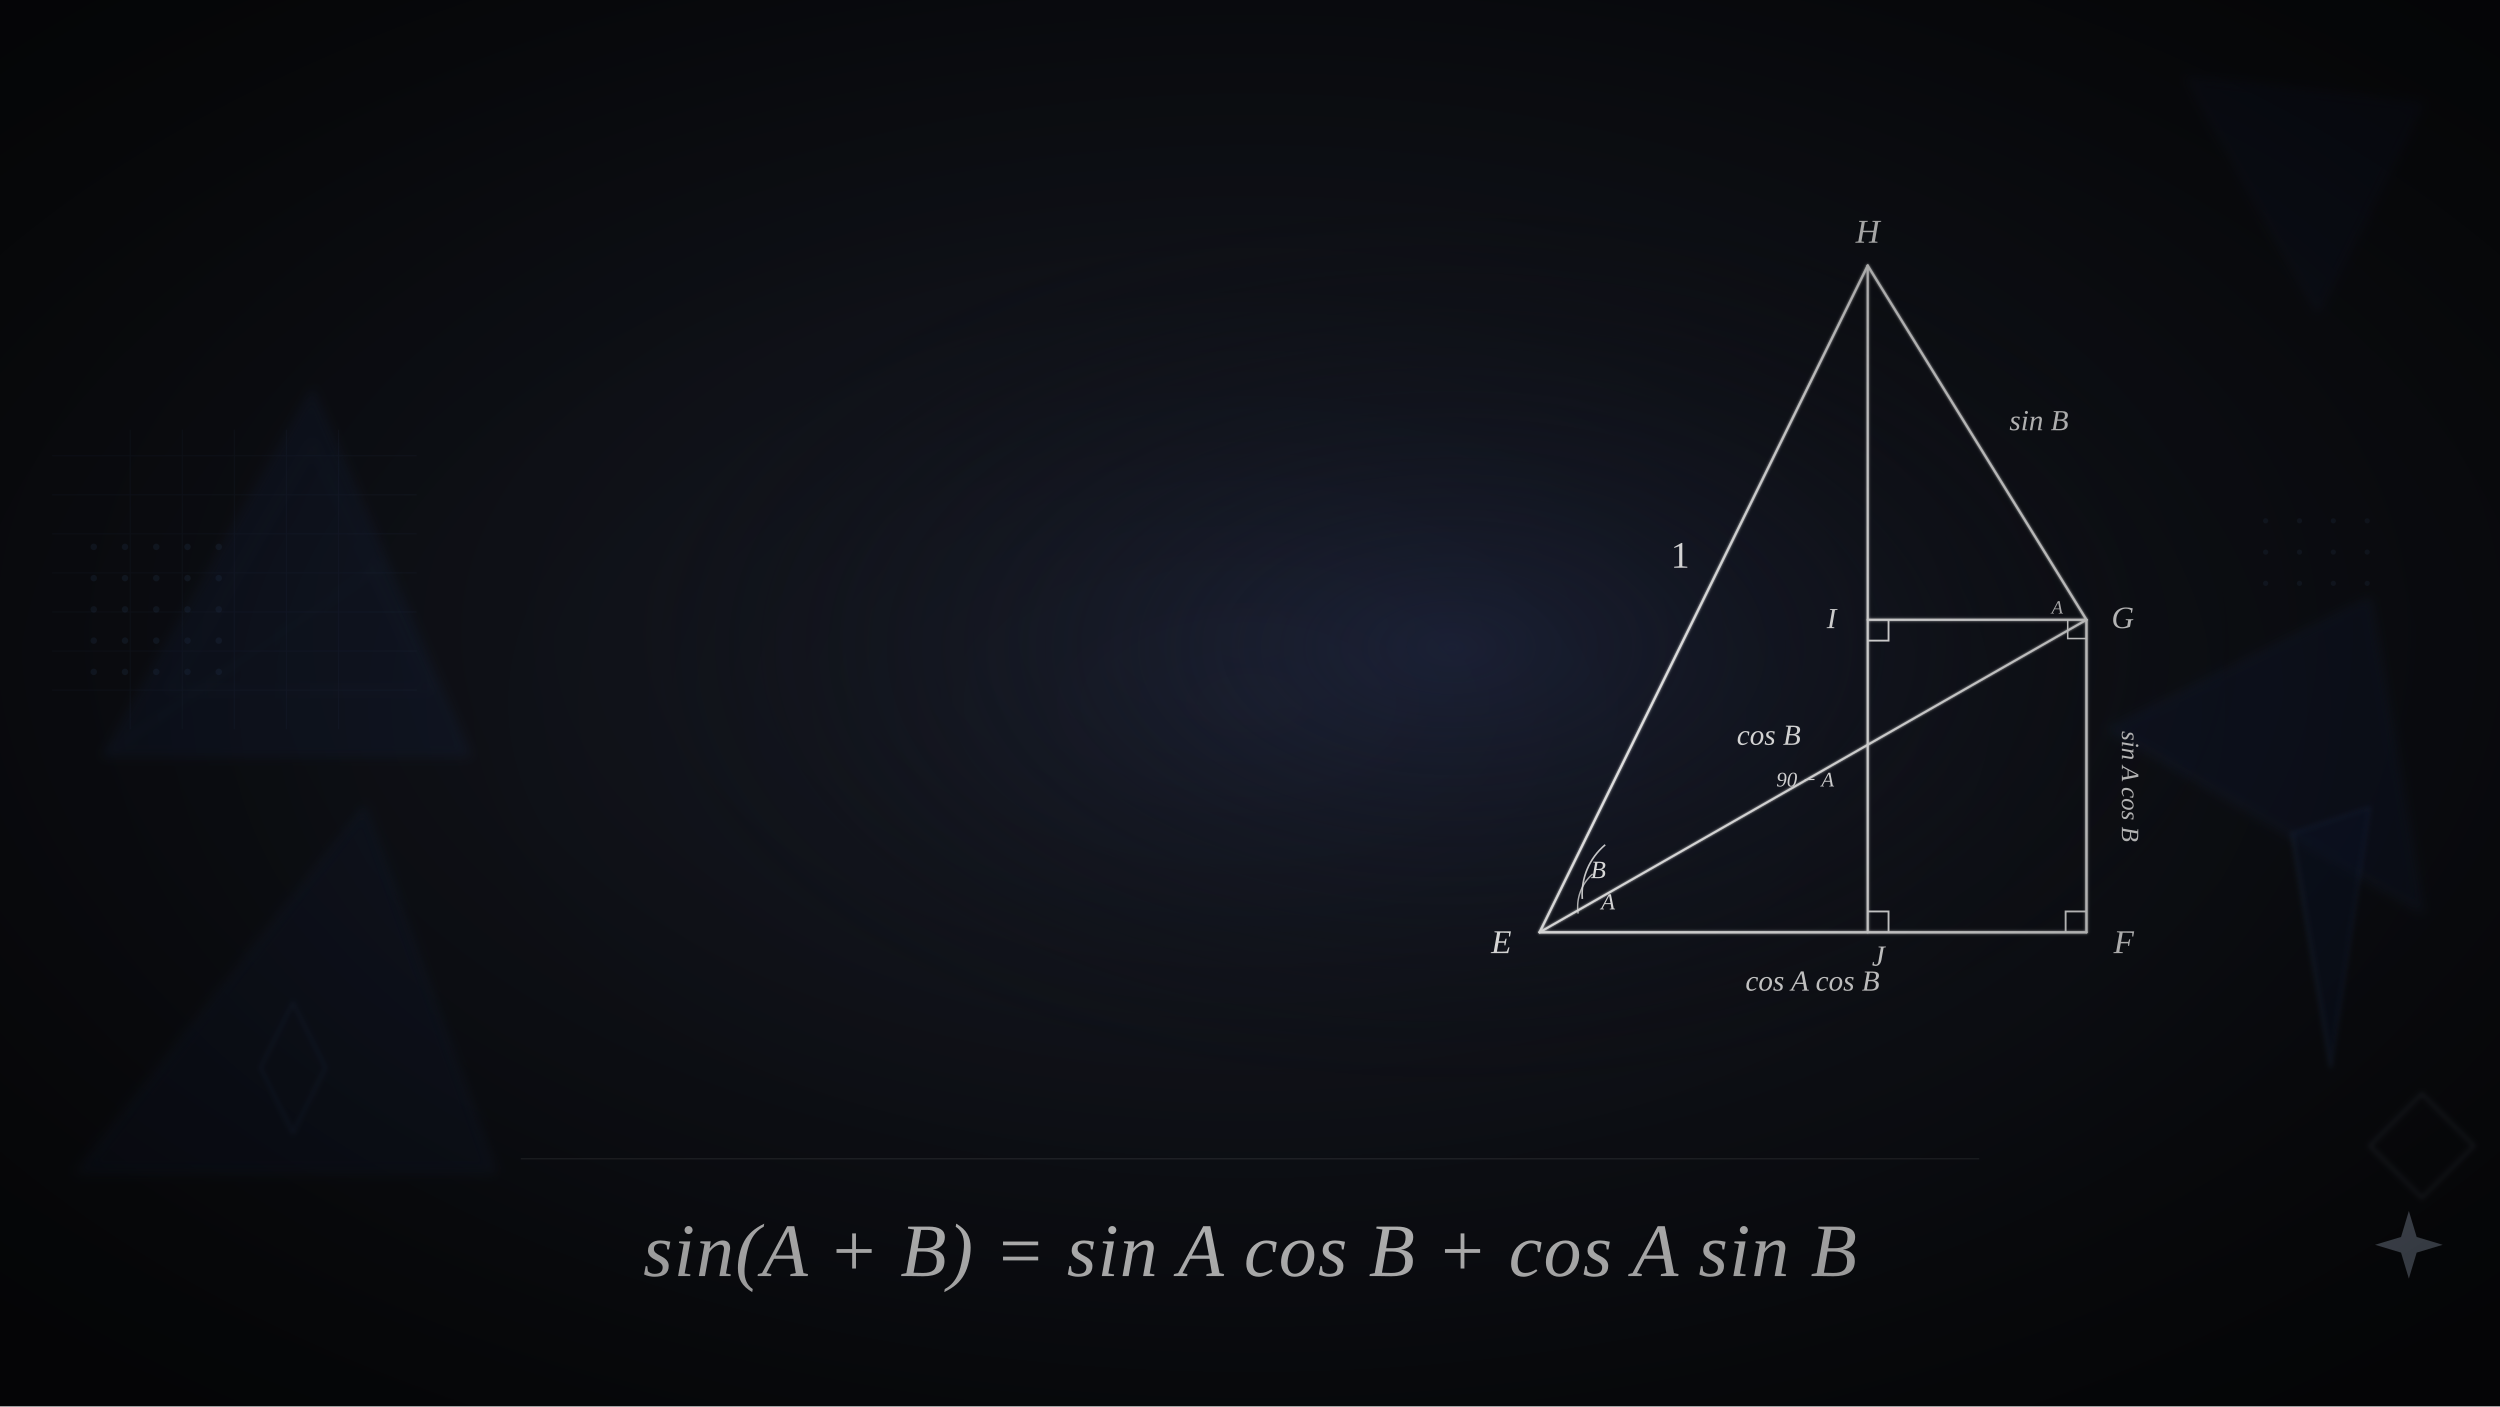
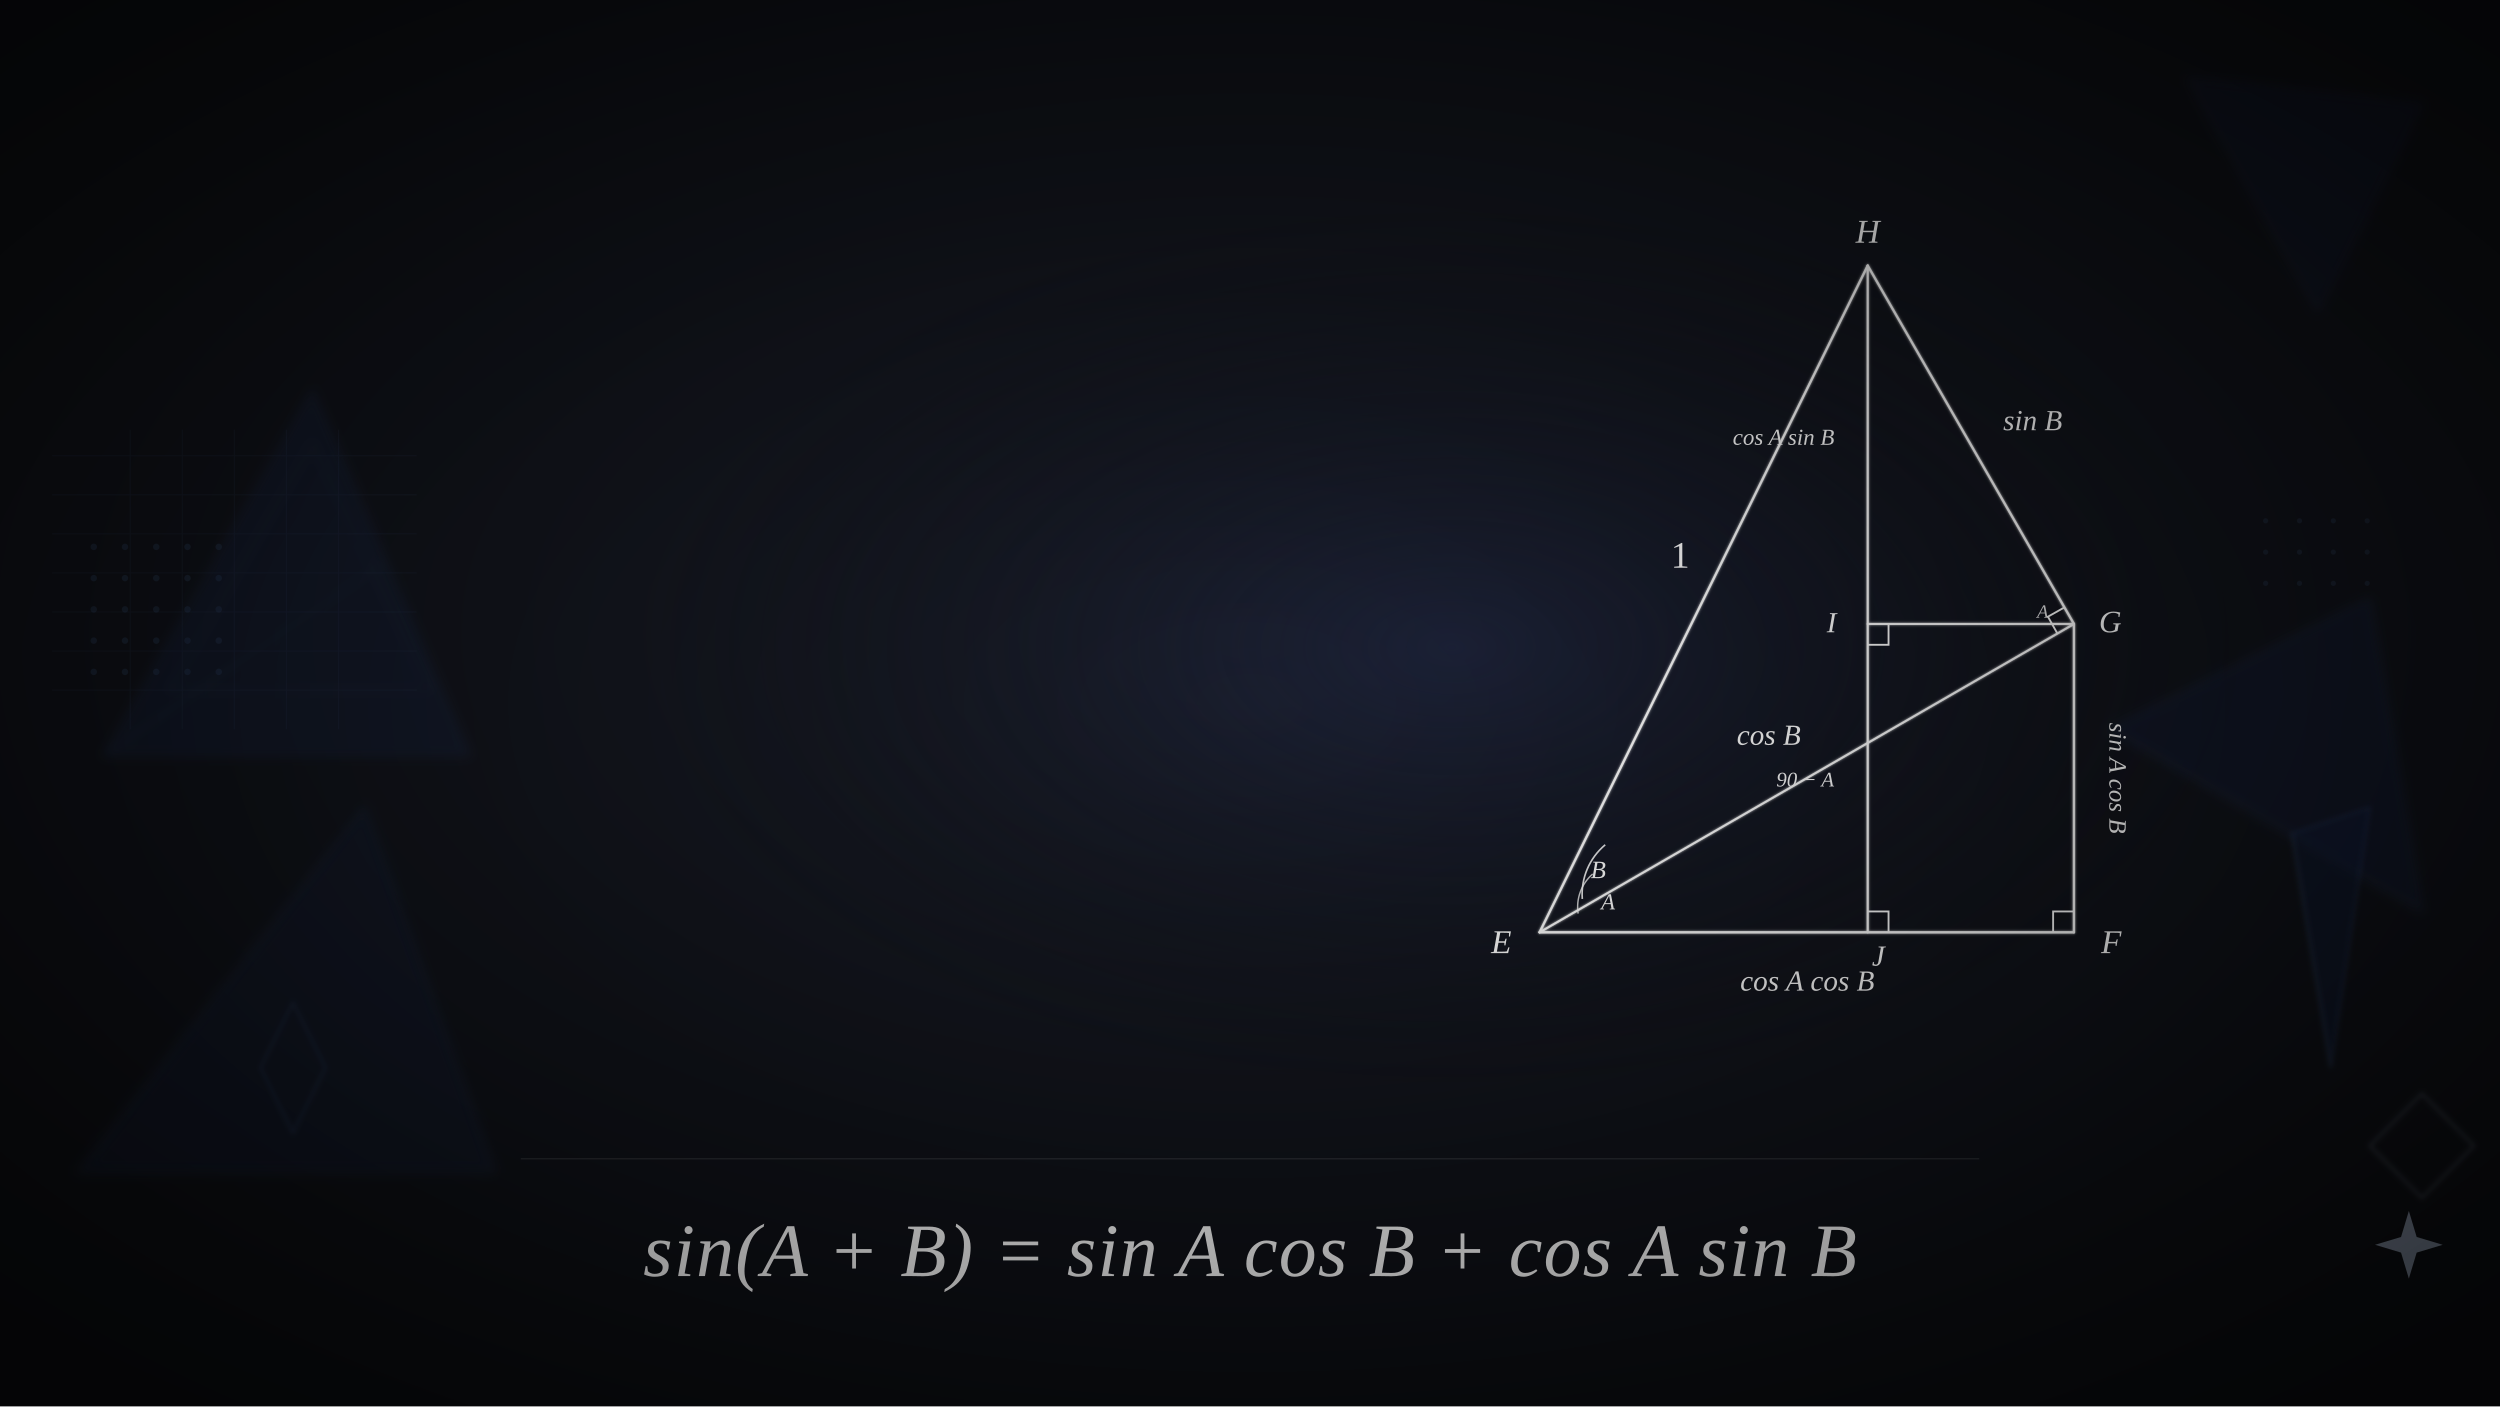
<svg xmlns="http://www.w3.org/2000/svg" width="1920" height="1080" viewBox="0 0 1920 1080">
  <defs>
    <radialGradient id="bg" cx="50%" cy="45%" r="70%">
      <stop offset="0%" stop-color="#1a1e2a" />
      <stop offset="100%" stop-color="#0a0b0e" />
    </radialGradient>
    <radialGradient id="glow" cx="58%" cy="46%" r="32%">
      <stop offset="0%" stop-color="#1e2540" stop-opacity="0.7" />
      <stop offset="100%" stop-color="#0a0b0e" stop-opacity="0" />
    </radialGradient>
    <filter id="blur4" x="-30%" y="-30%" width="160%" height="160%">
      <feGaussianBlur stdDeviation="4" />
    </filter>
    <filter id="blur8" x="-40%" y="-40%" width="180%" height="180%">
      <feGaussianBlur stdDeviation="8" />
    </filter>
    <filter id="blur2" x="-20%" y="-20%" width="140%" height="140%">
      <feGaussianBlur stdDeviation="2" />
    </filter>
    <filter id="glow_line" x="-10%" y="-10%" width="120%" height="120%">
      <feGaussianBlur stdDeviation="1.5" result="blur" />
      <feMerge>
        <feMergeNode in="blur" />
        <feMergeNode in="SourceGraphic" />
      </feMerge>
    </filter>
  </defs>
  <rect width="1920" height="1080" fill="url(#bg)" />
  <rect width="1920" height="1080" fill="url(#glow)" />
  <g opacity="0.18" fill="#4a6fa5">
    <circle cx="72" cy="420" r="2.5" />
    <circle cx="96" cy="420" r="2.5" />
    <circle cx="120" cy="420" r="2.5" />
    <circle cx="144" cy="420" r="2.5" />
    <circle cx="168" cy="420" r="2.5" />
    <circle cx="72" cy="444" r="2.5" />
    <circle cx="96" cy="444" r="2.5" />
    <circle cx="120" cy="444" r="2.5" />
    <circle cx="144" cy="444" r="2.5" />
    <circle cx="168" cy="444" r="2.5" />
    <circle cx="72" cy="468" r="2.5" />
    <circle cx="96" cy="468" r="2.5" />
    <circle cx="120" cy="468" r="2.5" />
    <circle cx="144" cy="468" r="2.5" />
    <circle cx="168" cy="468" r="2.5" />
    <circle cx="72" cy="492" r="2.5" />
    <circle cx="96" cy="492" r="2.5" />
    <circle cx="120" cy="492" r="2.5" />
    <circle cx="144" cy="492" r="2.5" />
    <circle cx="168" cy="492" r="2.5" />
    <circle cx="72" cy="516" r="2.5" />
    <circle cx="96" cy="516" r="2.5" />
    <circle cx="120" cy="516" r="2.5" />
    <circle cx="144" cy="516" r="2.5" />
    <circle cx="168" cy="516" r="2.5" />
  </g>
  <g opacity="0.08" stroke="#5577bb" stroke-width="0.8" fill="none">
    <line x1="40" y1="350" x2="320" y2="350" />
    <line x1="40" y1="380" x2="320" y2="380" />
    <line x1="40" y1="410" x2="320" y2="410" />
    <line x1="40" y1="440" x2="320" y2="440" />
    <line x1="40" y1="470" x2="320" y2="470" />
    <line x1="40" y1="500" x2="320" y2="500" />
    <line x1="40" y1="530" x2="320" y2="530" />
    <line x1="100" y1="330" x2="100" y2="560" />
    <line x1="140" y1="330" x2="140" y2="560" />
    <line x1="180" y1="330" x2="180" y2="560" />
    <line x1="220" y1="330" x2="220" y2="560" />
    <line x1="260" y1="330" x2="260" y2="560" />
  </g>
  <g opacity="0.22" filter="url(#blur4)">
    <polygon points="80,580 240,300 360,580" fill="#1a2d5a" stroke="#2a4a8a" stroke-width="1.5" />
    <line x1="80" y1="580" x2="295" y2="432" stroke="#3a5a9a" stroke-width="1" />
    <line x1="240" y1="300" x2="360" y2="580" stroke="#3a5a9a" stroke-width="1" />
  </g>
  <g opacity="0.15" filter="url(#blur4)">
    <polygon points="130,530 240,340 330,530" fill="none" stroke="#4a6aaa" stroke-width="1" />
  </g>
  <g opacity="0.25" filter="url(#blur4)">
    <polygon points="60,900 280,620 380,900" fill="#162244" stroke="#2a4a7a" stroke-width="1.5" />
  </g>
  <g opacity="0.3" filter="url(#blur2)">
    <polygon points="200,820 225,770 250,820 225,870" fill="none" stroke="#4060a0" stroke-width="1.2" />
  </g>
  <g opacity="0.2" filter="url(#blur4)">
    <polygon points="1680,60 1860,80 1780,240" fill="#12204a" stroke="#2a3a7a" stroke-width="1.5" />
    <line x1="1680" y1="60" x2="1780" y2="240" stroke="#3a5a8a" stroke-width="1" />
  </g>
  <g opacity="0.28" filter="url(#blur4)">
    <polygon points="1620,560 1820,460 1860,700" fill="#14224a" stroke="#2a4a80" stroke-width="1.5" />
    <line x1="1620" y1="560" x2="1860" y2="700" stroke="#3a5a8a" stroke-width="1" />
  </g>
  <g opacity="0.35" filter="url(#blur2)">
    <polygon points="1760,640 1820,620 1790,820" fill="#0e1a40" stroke="#2a4070" stroke-width="1.8" />
    <line x1="1760" y1="640" x2="1790" y2="820" stroke="#3a5a8a" stroke-width="1.2" />
  </g>
  <g opacity="0.15" fill="#4a6fa5">
    <circle cx="1740" cy="400" r="2" />
    <circle cx="1766" cy="400" r="2" />
    <circle cx="1792" cy="400" r="2" />
    <circle cx="1818" cy="400" r="2" />
    <circle cx="1740" cy="424" r="2" />
    <circle cx="1766" cy="424" r="2" />
    <circle cx="1792" cy="424" r="2" />
    <circle cx="1818" cy="424" r="2" />
    <circle cx="1740" cy="448" r="2" />
    <circle cx="1766" cy="448" r="2" />
    <circle cx="1792" cy="448" r="2" />
    <circle cx="1818" cy="448" r="2" />
  </g>
  <g opacity="0.25" filter="url(#blur2)">
    <polygon points="1820,880 1860,840 1900,880 1860,920" fill="none" stroke="#8a9ab0" stroke-width="2" />
  </g>
  <g opacity="0.6">
    <polygon points="1850,930 1856,950 1876,956 1856,962 1850,982 1844,962 1824,956 1844,950" fill="#b0c0d8" stroke="none" />
  </g>
  <g transform="translate(738.4,92) scale(0.8)">
    <g filter="url(#glow_line)">
      <line x1="555" y1="780" x2="870" y2="140" stroke="white" stroke-width="2.2" stroke-linecap="round" />
-       <line x1="870" y1="140" x2="1080" y2="480" stroke="white" stroke-width="2.2" stroke-linecap="round" />
-       <line x1="1080" y1="480" x2="1080" y2="780" stroke="white" stroke-width="2.2" stroke-linecap="round" />
-       <line x1="555" y1="780" x2="1080" y2="780" stroke="white" stroke-width="2.2" stroke-linecap="round" />
+       <line x1="870" y1="140" x2="1068" y2="484" stroke="white" stroke-width="2.2" stroke-linecap="round" />
+       <line x1="1068" y1="484" x2="1068" y2="780" stroke="white" stroke-width="2.2" stroke-linecap="round" />
+       <line x1="555" y1="780" x2="1068" y2="780" stroke="white" stroke-width="2.2" stroke-linecap="round" />
      <line x1="870" y1="140" x2="870" y2="780" stroke="white" stroke-width="2.0" stroke-linecap="round" />
-       <line x1="555" y1="780" x2="1080" y2="480" stroke="white" stroke-width="2.0" stroke-linecap="round" />
-       <line x1="870" y1="480" x2="1080" y2="480" stroke="white" stroke-width="2.0" stroke-linecap="round" />
+       <line x1="555" y1="780" x2="1068" y2="484" stroke="white" stroke-width="2.0" stroke-linecap="round" />
+       <line x1="870" y1="484" x2="1068" y2="484" stroke="white" stroke-width="2.0" stroke-linecap="round" />
    </g>
    <polyline points="870,760 890,760 890,780" fill="none" stroke="white" stroke-width="1.8" />
-     <polyline points="1060,780 1060,760 1080,760" fill="none" stroke="white" stroke-width="1.8" />
-     <polyline points="870,500 890,500 890,480" fill="none" stroke="white" stroke-width="1.8" />
-     <polyline points="1062,480 1062,498 1080,498" fill="none" stroke="white" stroke-width="1.5" />
-     <text x="1052" y="474" font-family="Georgia, 'Times New Roman', serif" font-style="italic" font-size="18" fill="white" opacity="0.9" text-anchor="middle">A</text>
+     <polyline points="1048,780 1048,760 1068,760" fill="none" stroke="white" stroke-width="1.8" />
+     <polyline points="870,504 890,504 890,484" fill="none" stroke="white" stroke-width="1.8" />
+     <polyline points="1052,493 1043,477 1059,468" fill="none" stroke="white" stroke-width="1.8" />
+     <text x="1038" y="478" font-family="Georgia, 'Times New Roman', serif" font-style="italic" font-size="18" fill="white" opacity="0.9" text-anchor="middle">A</text>
    <text x="690" y="430" font-family="Georgia, 'Times New Roman', serif" font-style="normal" font-size="36" fill="white" text-anchor="middle">1</text>
-     <text x="1006" y="298" font-family="Georgia, 'Times New Roman', serif" font-style="italic" font-size="28" fill="white" text-anchor="start">sin B</text>
+     <text x="1000" y="298" font-family="Georgia, 'Times New Roman', serif" font-style="italic" font-size="28" fill="white" text-anchor="start">sin B</text>
    <text x="775" y="600" font-family="Georgia, 'Times New Roman', serif" font-style="italic" font-size="28" fill="white" text-anchor="middle">cos B</text>
    <text x="810" y="640" font-family="Georgia, 'Times New Roman', serif" font-style="italic" font-size="20" fill="white" text-anchor="middle">90 − A</text>
-     <text x="1114" y="640" font-family="Georgia, 'Times New Roman', serif" font-style="italic" font-size="24" fill="white" text-anchor="middle" transform="rotate(90, 1114, 640)">sin A cos B</text>
-     <text x="817" y="836" font-family="Georgia, 'Times New Roman', serif" font-style="italic" font-size="28" fill="white" text-anchor="middle">cos A cos B</text>
+     <text x="1102" y="632" font-family="Georgia, 'Times New Roman', serif" font-style="italic" font-size="24" fill="white" text-anchor="middle" transform="rotate(90, 1102, 632)">sin A cos B</text>
+     <text x="838" y="312" font-family="Georgia, 'Times New Roman', serif" font-style="italic" font-size="22" fill="white" text-anchor="end">cos A sin B</text>
+     <text x="812" y="836" font-family="Georgia, 'Times New Roman', serif" font-style="italic" font-size="28" fill="white" text-anchor="middle">cos A cos B</text>
    <text x="870" y="118" font-family="Georgia, 'Times New Roman', serif" font-style="italic" font-size="32" fill="white" text-anchor="middle">H</text>
-     <text x="1104" y="488" font-family="Georgia, 'Times New Roman', serif" font-style="italic" font-size="30" fill="white" text-anchor="start">G</text>
-     <text x="840" y="488" font-family="Georgia, 'Times New Roman', serif" font-style="italic" font-size="28" fill="white" text-anchor="end">I</text>
+     <text x="1092" y="492" font-family="Georgia, 'Times New Roman', serif" font-style="italic" font-size="30" fill="white" text-anchor="start">G</text>
+     <text x="840" y="492" font-family="Georgia, 'Times New Roman', serif" font-style="italic" font-size="28" fill="white" text-anchor="end">I</text>
    <text x="528" y="800" font-family="Georgia, 'Times New Roman', serif" font-style="italic" font-size="32" fill="white" text-anchor="end">E</text>
-     <text x="1106" y="800" font-family="Georgia, 'Times New Roman', serif" font-style="italic" font-size="32" fill="white" text-anchor="start">F</text>
+     <text x="1094" y="800" font-family="Georgia, 'Times New Roman', serif" font-style="italic" font-size="32" fill="white" text-anchor="start">F</text>
    <text x="874" y="812" font-family="Georgia, 'Times New Roman', serif" font-style="italic" font-size="28" fill="white" text-anchor="start">J</text>
    <path d="M 596,748 A 62,62 0 0,1 618,696" fill="none" stroke="white" stroke-width="1.6" opacity="0.9" />
    <text x="604" y="728" font-family="Georgia, 'Times New Roman', serif" font-style="italic" font-size="24" fill="white" text-anchor="start">B</text>
    <path d="M 592,762 A 42,42 0 0,1 606,724" fill="none" stroke="white" stroke-width="1.4" opacity="0.8" />
    <text x="614" y="758" font-family="Georgia, 'Times New Roman', serif" font-style="italic" font-size="22" fill="white" text-anchor="start">A</text>
  </g>
  <line x1="400" y1="890" x2="1520" y2="890" stroke="white" stroke-width="0.6" stroke-opacity="0.2" />
  <text x="960" y="980" font-family="Georgia, 'Times New Roman', serif" font-style="italic" font-size="58" fill="white" text-anchor="middle" letter-spacing="1">sin(A + B) = sin A cos B + cos A sin B</text>
  <radialGradient id="vignette" cx="50%" cy="50%" r="65%">
    <stop offset="0%" stop-color="black" stop-opacity="0" />
    <stop offset="100%" stop-color="black" stop-opacity="0.55" />
  </radialGradient>
  <rect width="1920" height="1080" fill="url(#vignette)" />
</svg>
